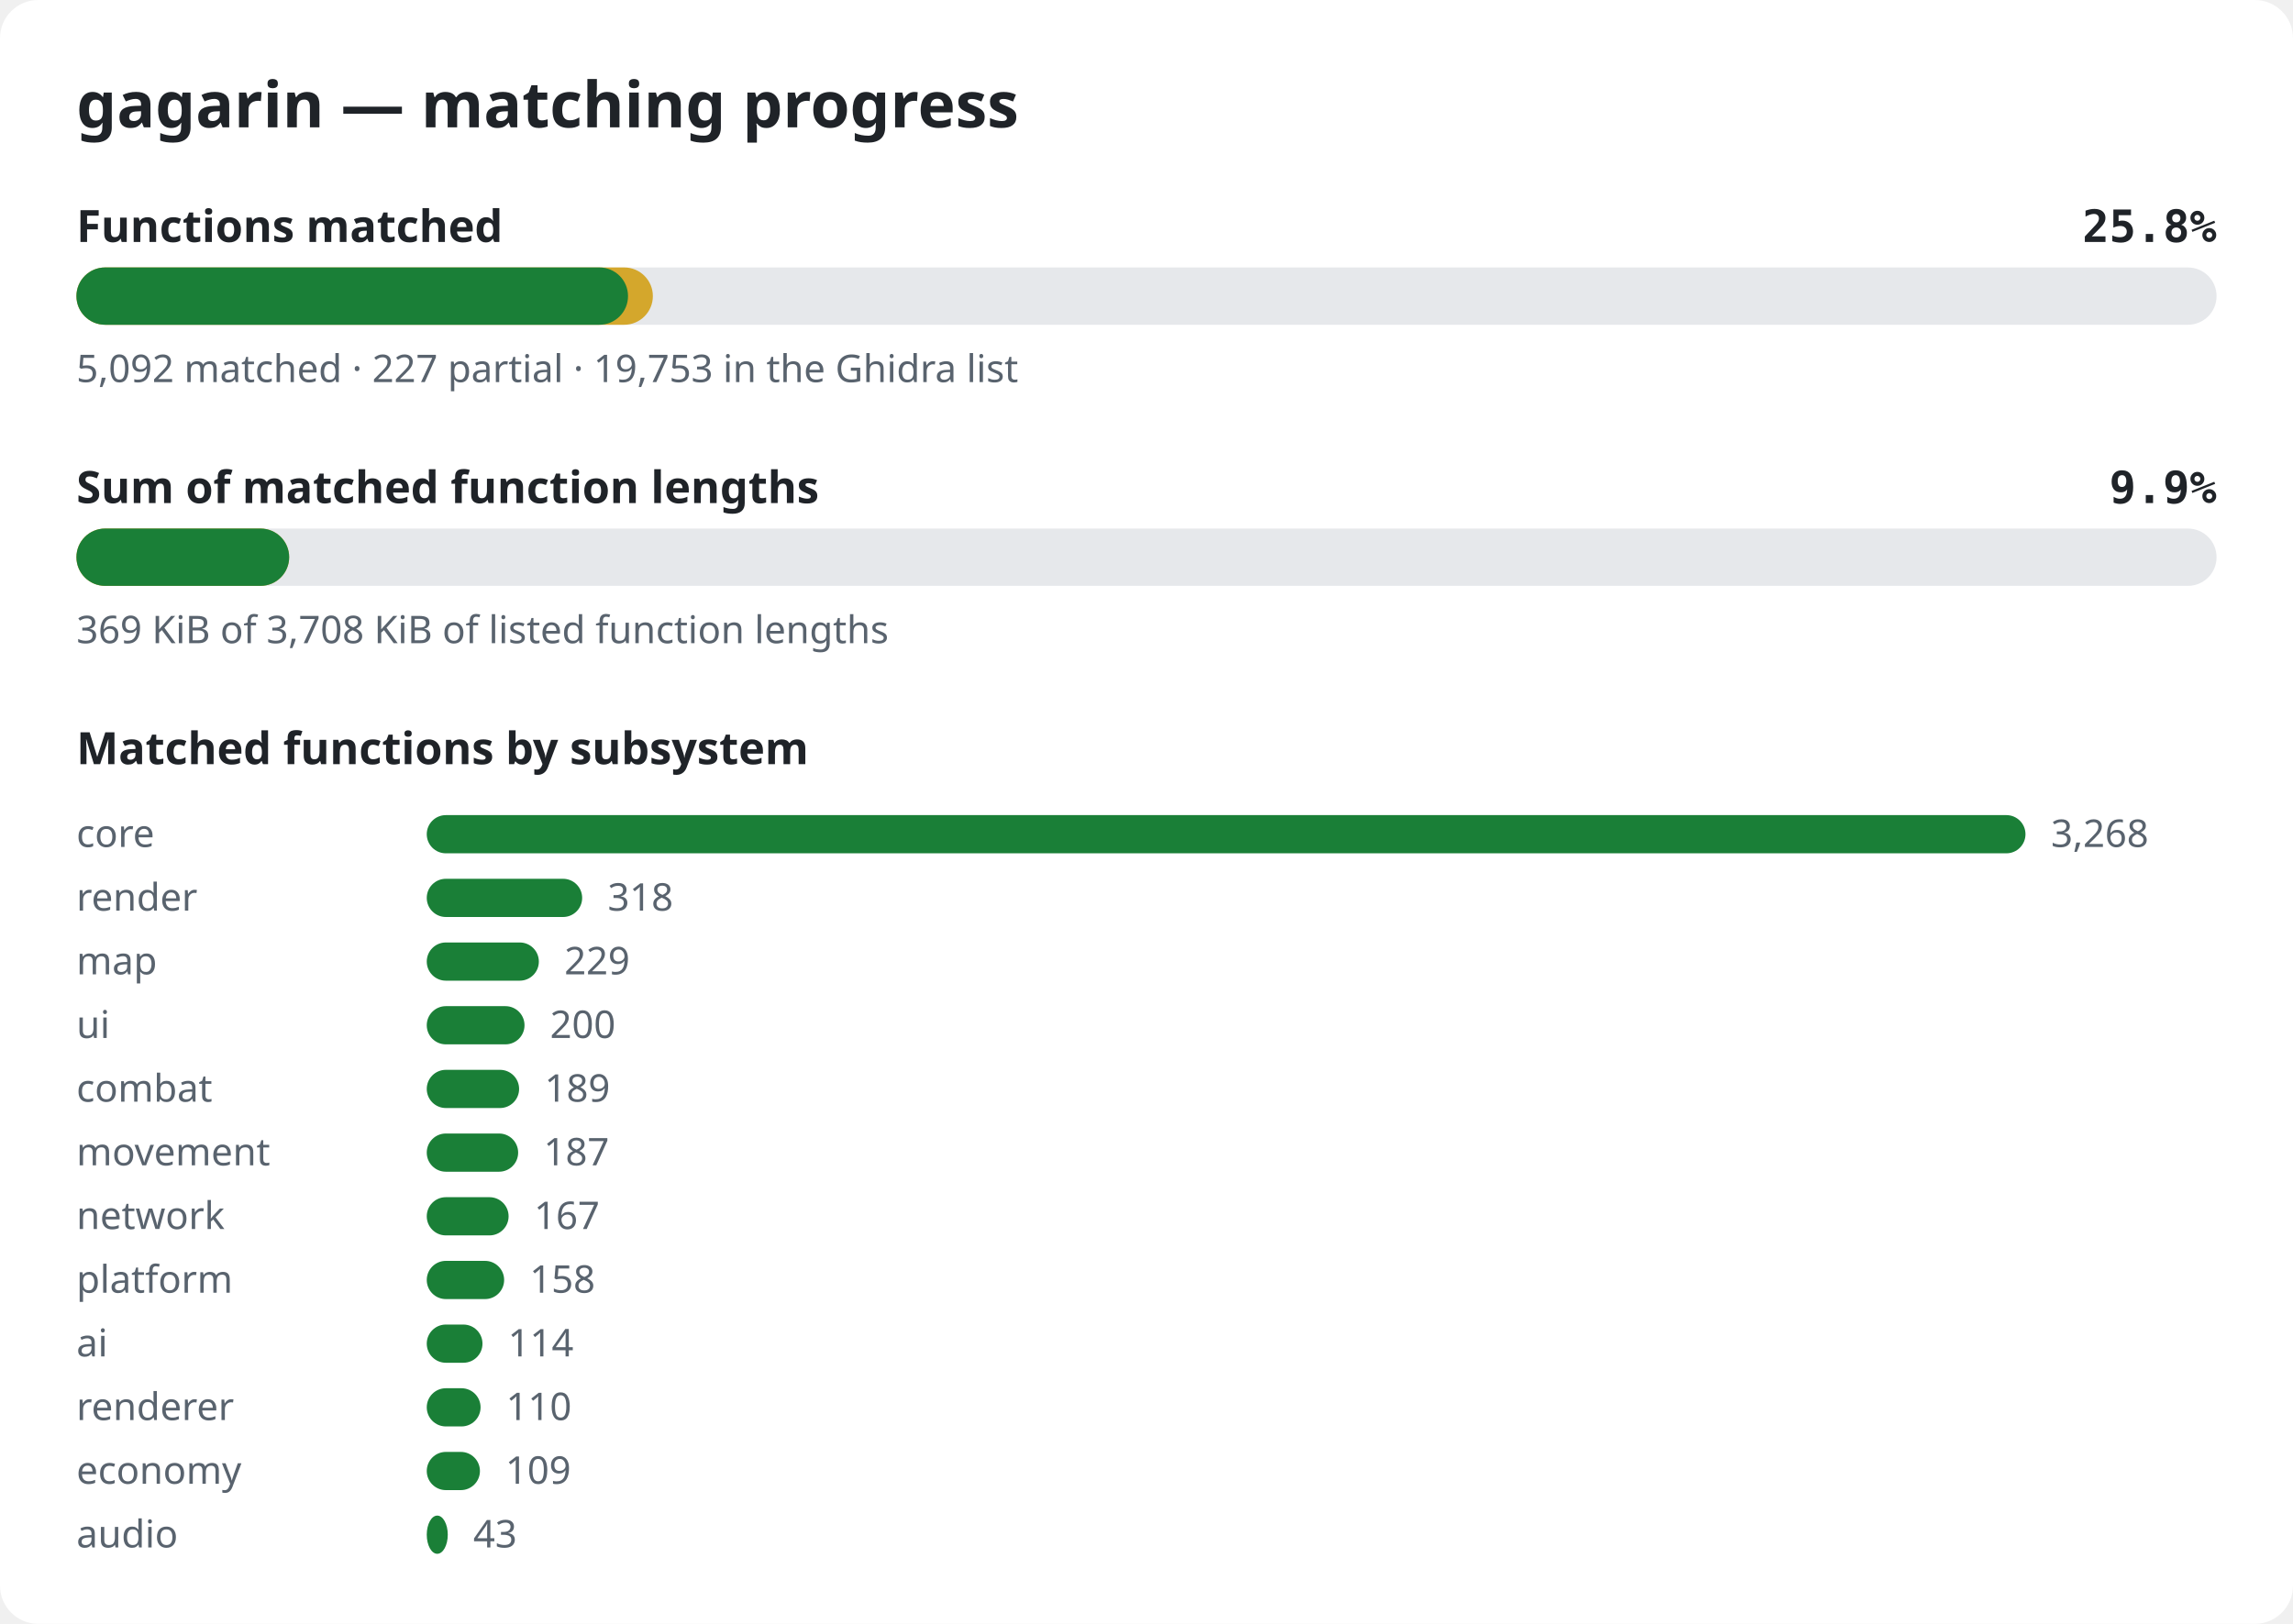
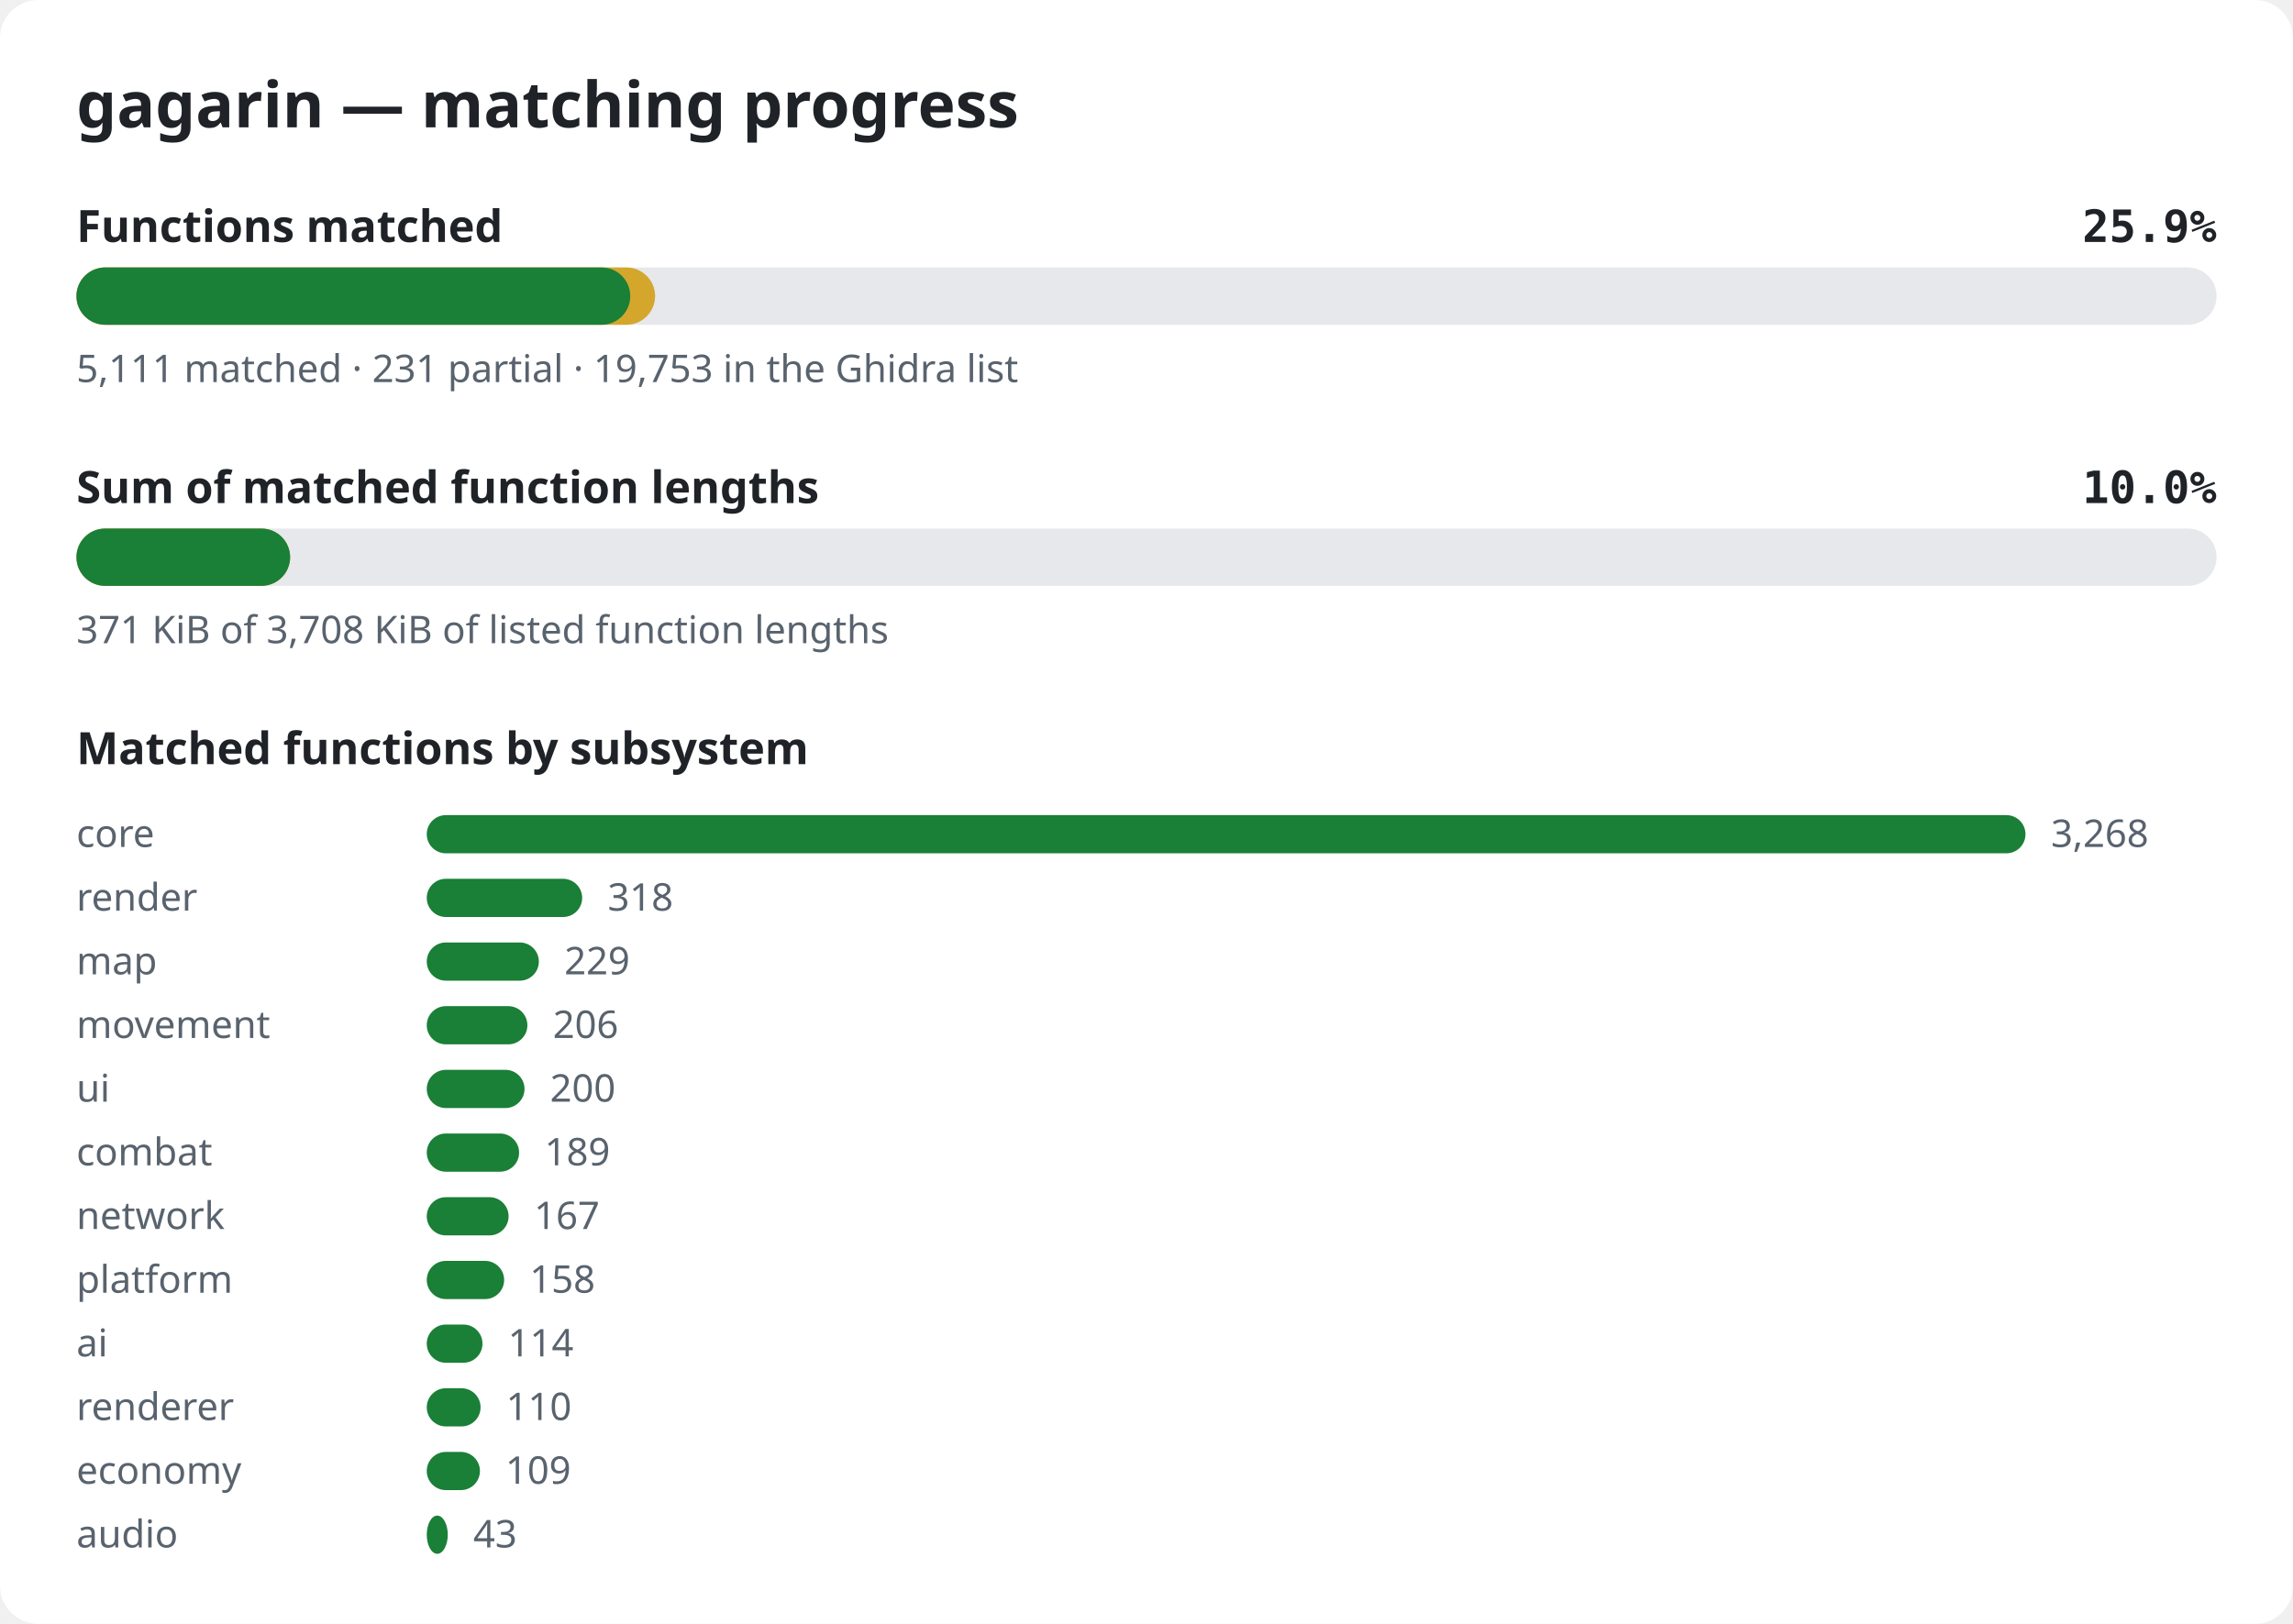
<svg xmlns="http://www.w3.org/2000/svg" width="720" height="510" viewBox="0 0 720 510" role="img" aria-label="gagarin matching progress">
  <style>.bg{fill:#ffffff}.title{font:600 20px sans-serif;fill:#1f2328}.label{font:600 14px sans-serif;fill:#1f2328}.pct{font:600 14px monospace;fill:#1f2328}.note{font:12px sans-serif;fill:#59636e}.track{fill:#e6e8eb}.done{fill:#1a7f37}.partial{fill:#d4a72c}@media (prefers-color-scheme: dark){.bg{fill:#0d1117}.title,.label,.pct{fill:#e6edf3}.note{fill:#9198a1}.track{fill:#262c36}.done{fill:#3fb950}.partial{fill:#d29922}}</style>
  <rect width="720" height="510" rx="12" class="bg" />
  <text x="24" y="40" class="title">gagarin — matching progress</text>
  <text x="24" y="76" class="label">Functions matched</text>
-   <text x="696" y="76" class="pct" text-anchor="end">25.8%</text>
+   <text x="696" y="76" class="pct" text-anchor="end">25.9%</text>
  <rect x="24" y="84" width="672" height="18" rx="9" class="track" />
-   <rect x="24" y="84" width="181.0" height="18" rx="9" class="partial" />
-   <rect x="24" y="84" width="173.2" height="18" rx="9" class="done" />
-   <text x="24" y="120" class="note">5,092 matched · 227 partial · 19,753 in the Ghidra list</text>
+   <rect x="24" y="84" width="181.7" height="18" rx="9" class="partial" />
+   <rect x="24" y="84" width="173.9" height="18" rx="9" class="done" />
+   <text x="24" y="120" class="note">5,111 matched · 231 partial · 19,753 in the Ghidra list</text>
  <text x="24" y="158" class="label">Sum of matched function lengths</text>
-   <text x="696" y="158" class="pct" text-anchor="end">9.9%</text>
+   <text x="696" y="158" class="pct" text-anchor="end">10.0%</text>
  <rect x="24" y="166" width="672" height="18" rx="9" class="track" />
-   <rect x="24" y="166" width="66.8" height="18" rx="9" class="partial" />
-   <rect x="24" y="166" width="66.8" height="18" rx="9" class="done" />
-   <text x="24" y="202" class="note">369 KiB of 3,708 KiB of listed function lengths</text>
+   <rect x="24" y="166" width="67.1" height="18" rx="9" class="partial" />
+   <rect x="24" y="166" width="67.1" height="18" rx="9" class="done" />
+   <text x="24" y="202" class="note">371 KiB of 3,708 KiB of listed function lengths</text>
  <text x="24" y="240" class="label">Matched functions by subsystem</text>
  <text x="24" y="266" class="note">core</text>
  <rect x="134" y="256" width="502.0" height="12" rx="6" class="done" />
  <text x="644.0" y="266" class="note">3,268</text>
  <text x="24" y="286" class="note">render</text>
  <rect x="134" y="276" width="48.8" height="12" rx="6" class="done" />
  <text x="190.8" y="286" class="note">318</text>
  <text x="24" y="306" class="note">map</text>
  <rect x="134" y="296" width="35.2" height="12" rx="6" class="done" />
  <text x="177.2" y="306" class="note">229</text>
-   <text x="24" y="326" class="note">ui</text>
-   <rect x="134" y="316" width="30.7" height="12" rx="6" class="done" />
-   <text x="172.7" y="326" class="note">200</text>
-   <text x="24" y="346" class="note">combat</text>
-   <rect x="134" y="336" width="29.0" height="12" rx="6" class="done" />
-   <text x="171.0" y="346" class="note">189</text>
-   <text x="24" y="366" class="note">movement</text>
-   <rect x="134" y="356" width="28.7" height="12" rx="6" class="done" />
-   <text x="170.7" y="366" class="note">187</text>
+   <text x="24" y="326" class="note">movement</text>
+   <rect x="134" y="316" width="31.6" height="12" rx="6" class="done" />
+   <text x="173.6" y="326" class="note">206</text>
+   <text x="24" y="346" class="note">ui</text>
+   <rect x="134" y="336" width="30.7" height="12" rx="6" class="done" />
+   <text x="172.7" y="346" class="note">200</text>
+   <text x="24" y="366" class="note">combat</text>
+   <rect x="134" y="356" width="29.0" height="12" rx="6" class="done" />
+   <text x="171.0" y="366" class="note">189</text>
  <text x="24" y="386" class="note">network</text>
  <rect x="134" y="376" width="25.7" height="12" rx="6" class="done" />
  <text x="167.7" y="386" class="note">167</text>
  <text x="24" y="406" class="note">platform</text>
  <rect x="134" y="396" width="24.3" height="12" rx="6" class="done" />
  <text x="166.3" y="406" class="note">158</text>
  <text x="24" y="426" class="note">ai</text>
  <rect x="134" y="416" width="17.5" height="12" rx="6" class="done" />
  <text x="159.5" y="426" class="note">114</text>
  <text x="24" y="446" class="note">renderer</text>
  <rect x="134" y="436" width="16.9" height="12" rx="6" class="done" />
  <text x="158.9" y="446" class="note">110</text>
  <text x="24" y="466" class="note">economy</text>
  <rect x="134" y="456" width="16.7" height="12" rx="6" class="done" />
  <text x="158.7" y="466" class="note">109</text>
  <text x="24" y="486" class="note">audio</text>
  <rect x="134" y="476" width="6.6" height="12" rx="6" class="done" />
  <text x="148.6" y="486" class="note">43</text>
</svg>
